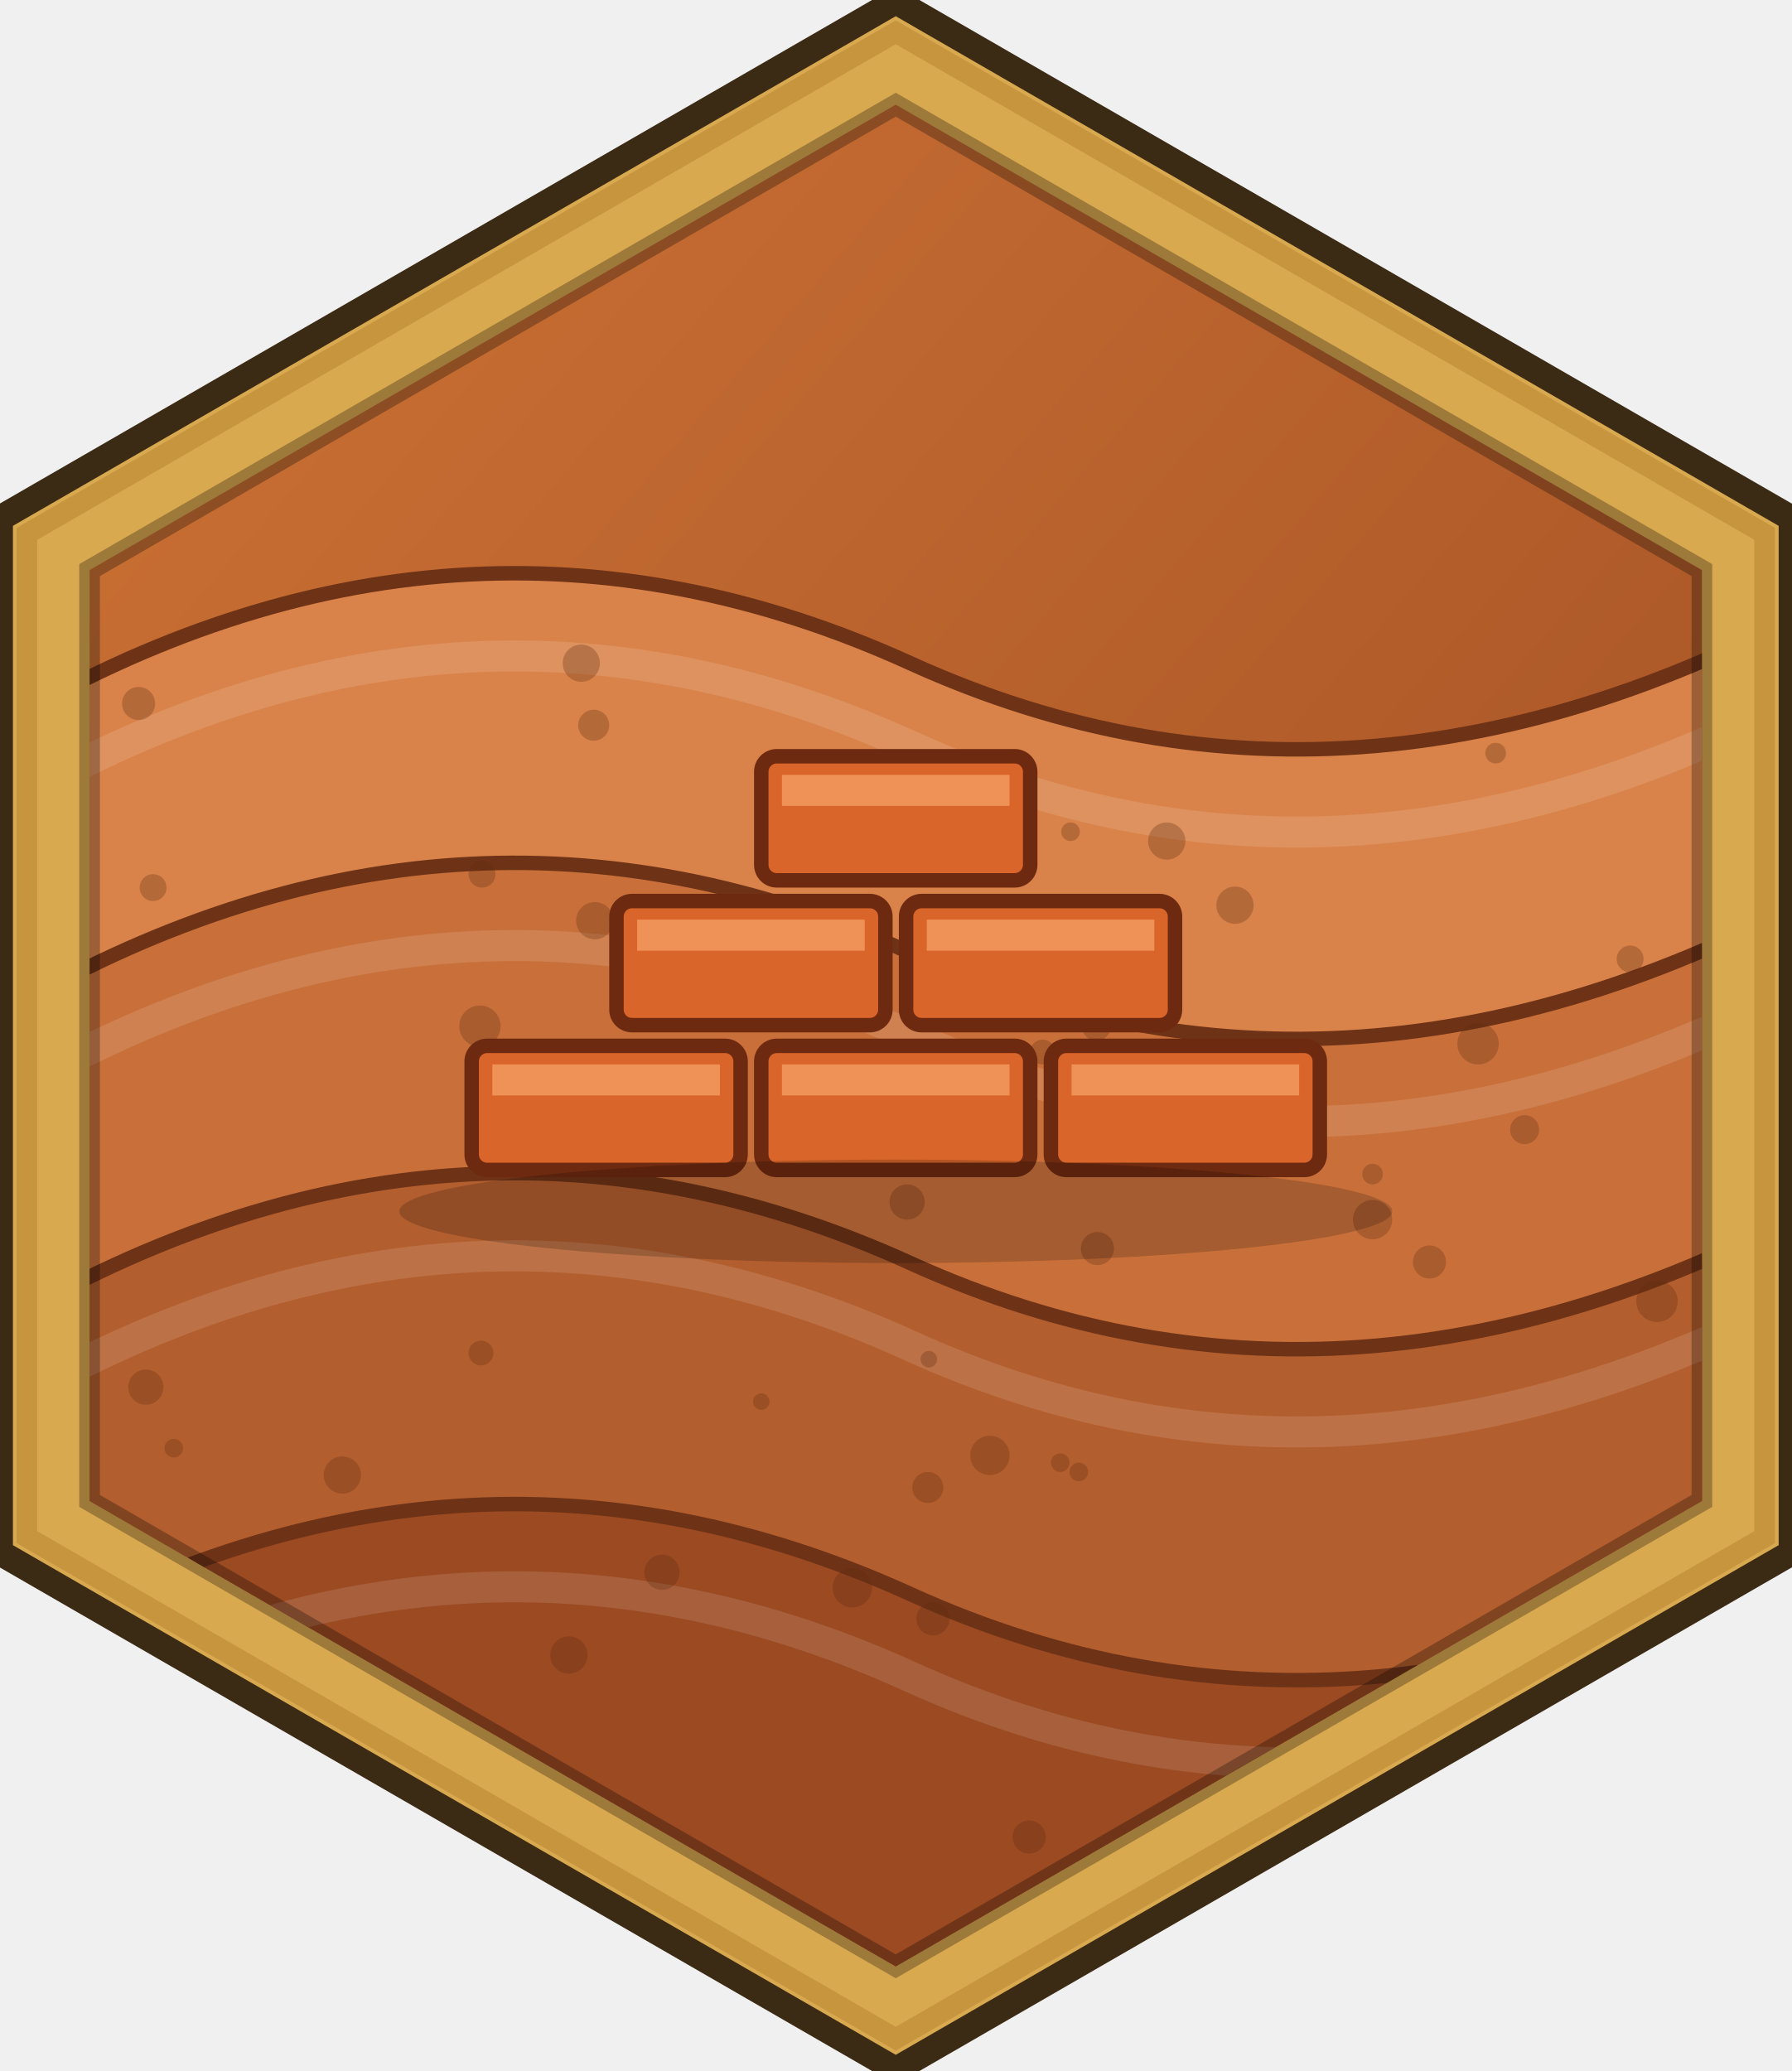
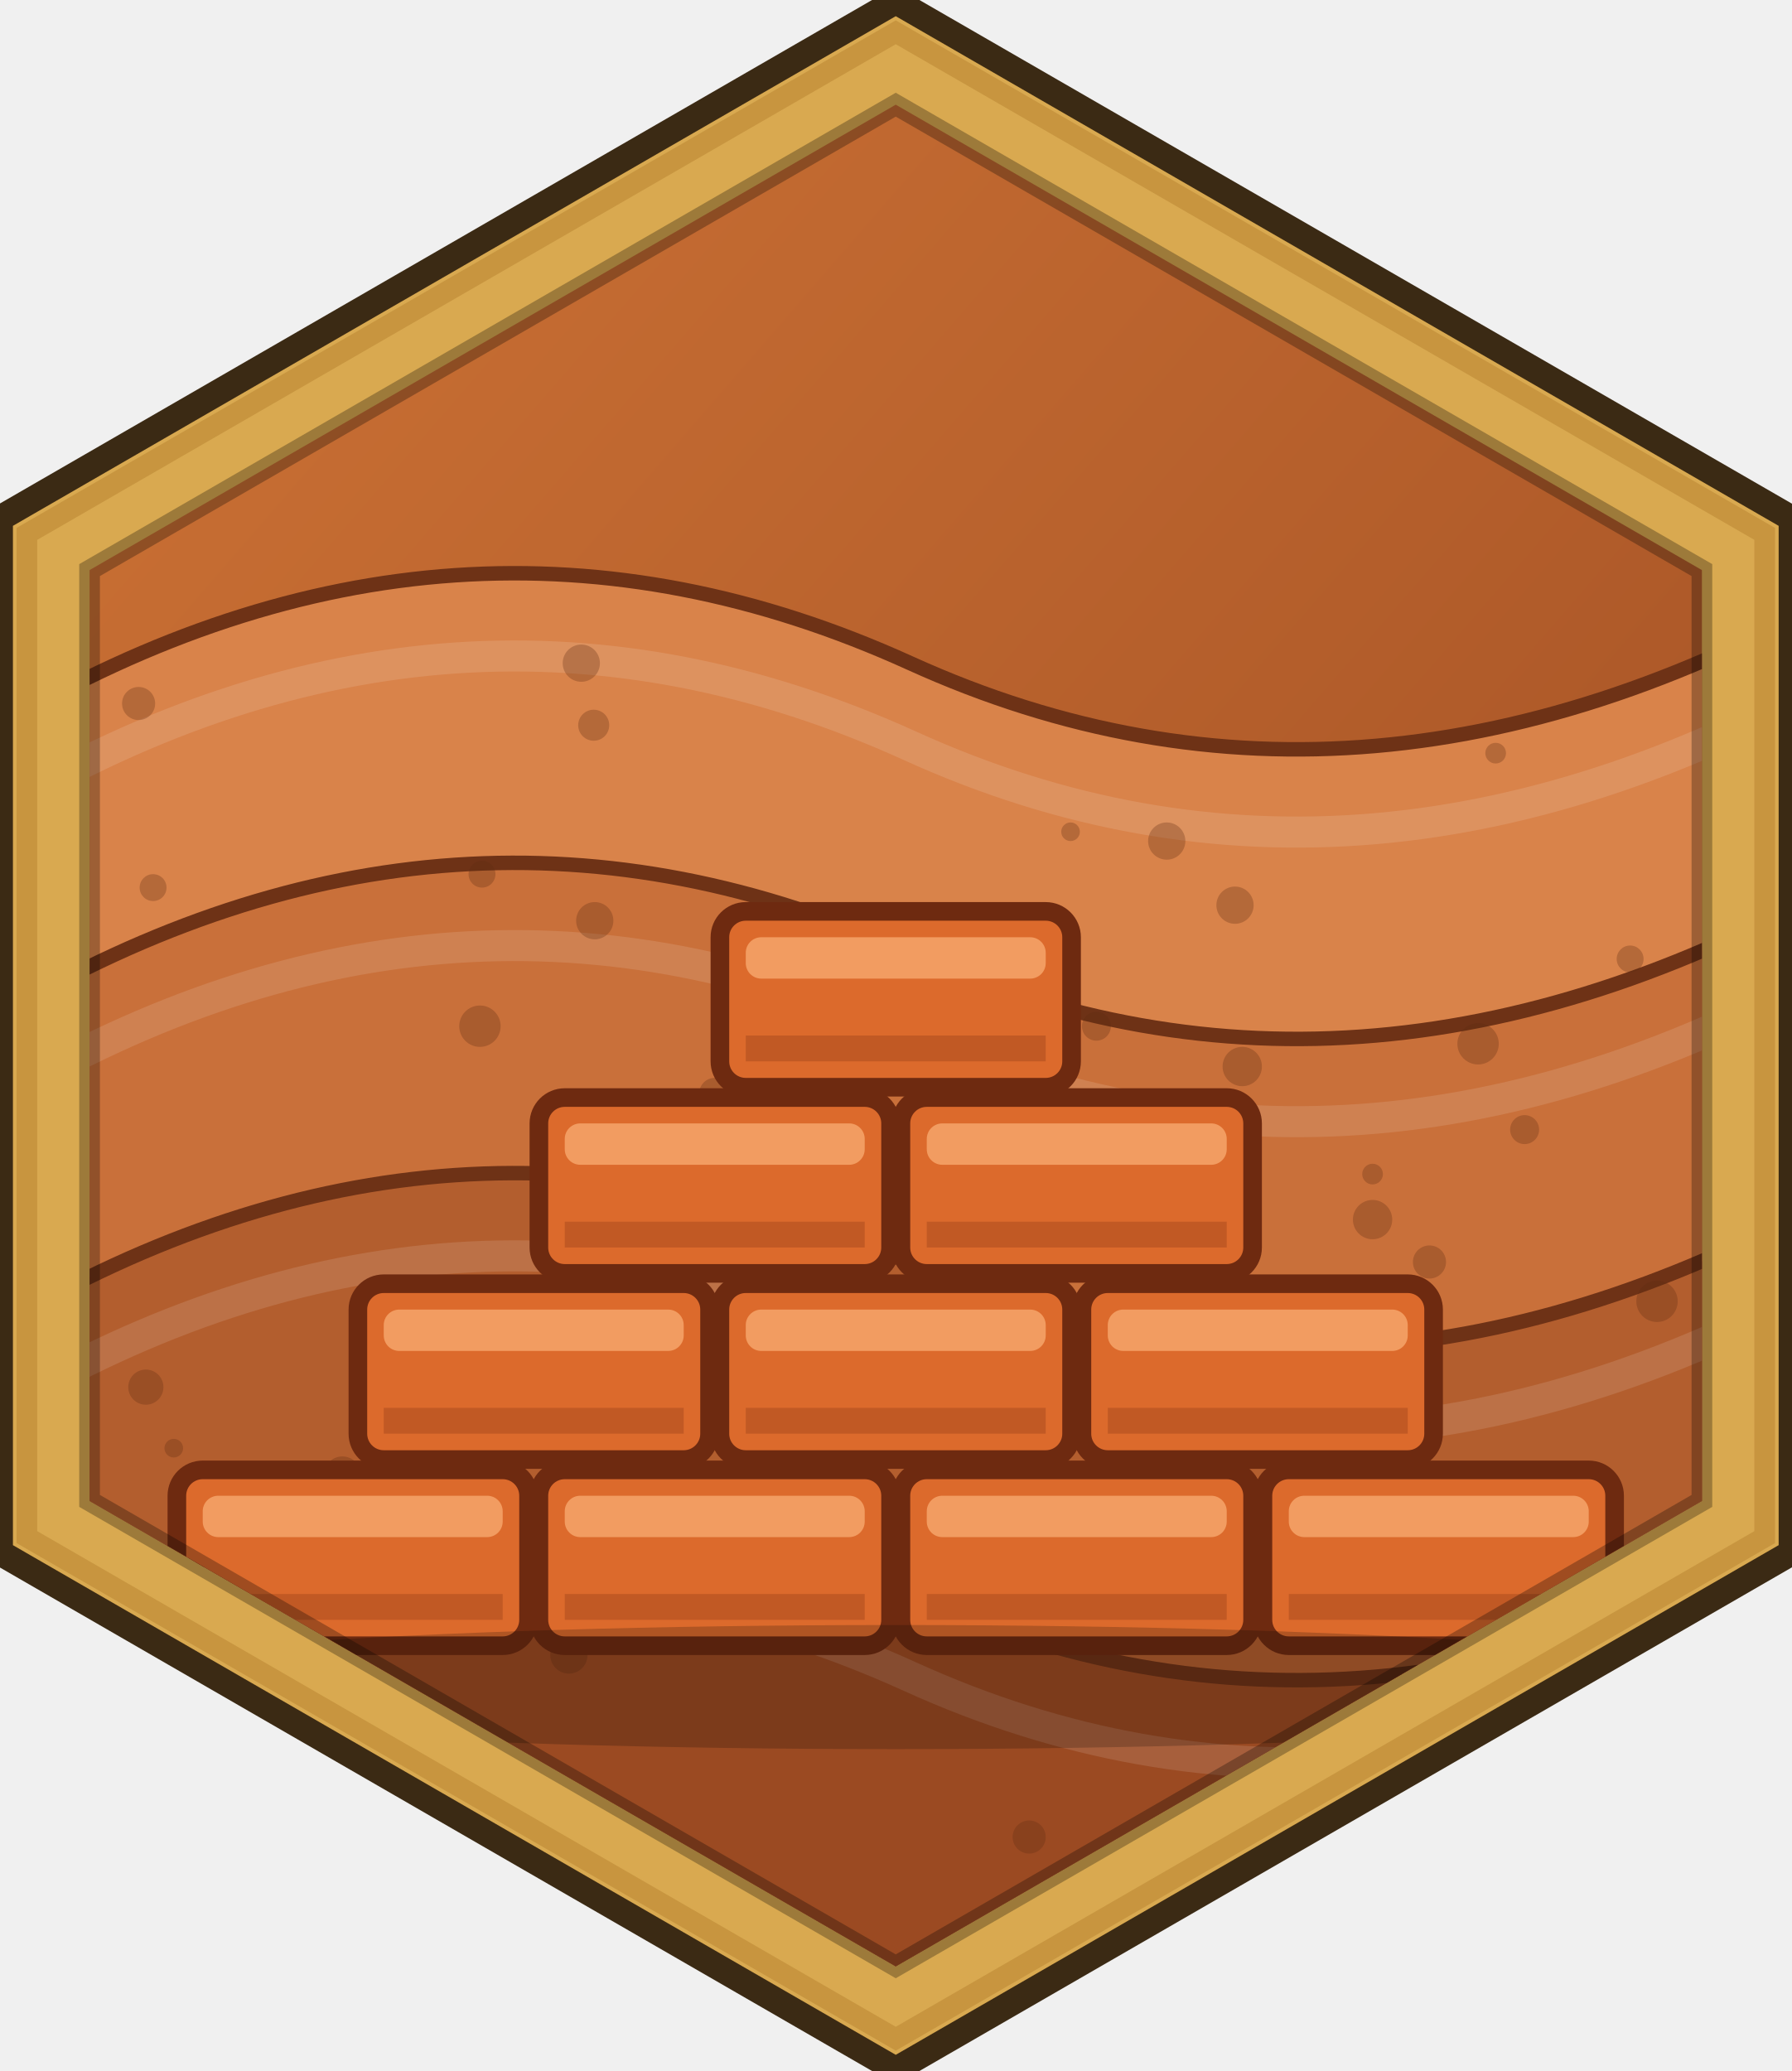
<svg xmlns="http://www.w3.org/2000/svg" viewBox="0 0 173.21 200.00" width="173" height="200">
  <defs>
    <linearGradient id="hills-g" x1="0" y1="0" x2="1" y2="1">
      <stop offset="0" stop-color="#cf7436" />
      <stop offset="1" stop-color="#9b4a21" />
    </linearGradient>
    <clipPath id="hills-c">
      <polygon points="86.60,10.00 164.54,55.00 164.54,145.00 86.60,190.00 8.66,145.00 8.66,55.00" />
    </clipPath>
  </defs>
  <polygon points="86.60,0.00 173.21,50.00 173.21,150.00 86.60,200.00 -0.00,150.00 0.00,50.00" fill="#d9a950" />
  <polygon points="86.60,3.00 170.61,51.50 170.61,148.50 86.60,197.00 2.60,148.50 2.60,51.50" fill="none" stroke="#b98532" stroke-width="2" opacity=".55" />
  <g clip-path="url(#hills-c)">
    <rect width="173.21" height="200.0" fill="url(#hills-g)" />
    <path d="M0,70 Q44,44 88,64 T180,56 L180,210 L0,210Z" fill="#d9834a" stroke="#6e3216" stroke-width="1.4" />
    <path d="M0,78 Q44,52 88,72 T180,64" fill="none" stroke="#fff" stroke-opacity=".12" stroke-width="3" />
    <path d="M0,98 Q44,72 88,92 T180,84 L180,210 L0,210Z" fill="#c9703a" stroke="#6e3216" stroke-width="1.4" />
    <path d="M0,106 Q44,80 88,100 T180,92" fill="none" stroke="#fff" stroke-opacity=".12" stroke-width="3" />
    <path d="M0,128 Q44,102 88,122 T180,114 L180,210 L0,210Z" fill="#b35e2e" stroke="#6e3216" stroke-width="1.4" />
    <path d="M0,136 Q44,110 88,130 T180,122" fill="none" stroke="#fff" stroke-opacity=".12" stroke-width="3" />
    <path d="M0,160 Q44,134 88,154 T180,146 L180,210 L0,210Z" fill="#9b4a22" stroke="#6e3216" stroke-width="1.4" />
    <path d="M0,168 Q44,142 88,162 T180,154" fill="none" stroke="#fff" stroke-opacity=".12" stroke-width="3" />
    <circle cx="46.5" cy="130.7" r="1.2" fill="#5e2a12" opacity=".3" />
    <circle cx="102.5" cy="141.3" r="0.9" fill="#5e2a12" opacity=".3" />
    <circle cx="12.0" cy="168.9" r="1.1" fill="#5e2a12" opacity=".3" />
    <circle cx="45.9" cy="189.4" r="1.4" fill="#5e2a12" opacity=".3" />
    <circle cx="138.2" cy="121.9" r="1.6" fill="#5e2a12" opacity=".3" />
    <circle cx="33.1" cy="142.5" r="1.8" fill="#5e2a12" opacity=".3" />
    <circle cx="90.2" cy="156.4" r="1.6" fill="#5e2a12" opacity=".3" />
    <circle cx="19.8" cy="158.6" r="1.5" fill="#5e2a12" opacity=".3" />
    <circle cx="56.2" cy="64.0" r="1.8" fill="#5e2a12" opacity=".3" />
    <circle cx="82.4" cy="153.4" r="1.9" fill="#5e2a12" opacity=".3" />
    <circle cx="119.4" cy="179.7" r="1.3" fill="#5e2a12" opacity=".3" />
    <circle cx="132.7" cy="117.8" r="1.9" fill="#5e2a12" opacity=".3" />
    <circle cx="144.6" cy="72.7" r="1.0" fill="#5e2a12" opacity=".3" />
    <circle cx="43.2" cy="185.5" r="1.3" fill="#5e2a12" opacity=".3" />
    <circle cx="106.0" cy="99.1" r="1.4" fill="#5e2a12" opacity=".3" />
    <circle cx="69.1" cy="105.6" r="1.5" fill="#5e2a12" opacity=".3" />
    <circle cx="99.5" cy="177.5" r="1.6" fill="#5e2a12" opacity=".3" />
    <circle cx="152.3" cy="171.3" r="2.0" fill="#5e2a12" opacity=".3" />
    <circle cx="112.8" cy="81.2" r="1.8" fill="#5e2a12" opacity=".3" />
    <circle cx="157.8" cy="177.6" r="1.5" fill="#5e2a12" opacity=".3" />
    <circle cx="119.4" cy="87.4" r="1.8" fill="#5e2a12" opacity=".3" />
    <circle cx="97.9" cy="97.0" r="0.9" fill="#5e2a12" opacity=".3" />
    <circle cx="140.8" cy="188.7" r="0.9" fill="#5e2a12" opacity=".3" />
    <circle cx="132.7" cy="113.4" r="1.0" fill="#5e2a12" opacity=".3" />
    <circle cx="55.0" cy="159.9" r="1.8" fill="#5e2a12" opacity=".3" />
    <circle cx="16.8" cy="139.9" r="0.9" fill="#5e2a12" opacity=".3" />
    <circle cx="120.1" cy="103.0" r="1.9" fill="#5e2a12" opacity=".3" />
    <circle cx="160.2" cy="125.7" r="2.0" fill="#5e2a12" opacity=".3" />
    <circle cx="57.4" cy="70.0" r="1.5" fill="#5e2a12" opacity=".3" />
    <circle cx="14.8" cy="85.7" r="1.3" fill="#5e2a12" opacity=".3" />
    <circle cx="103.5" cy="80.3" r="0.9" fill="#5e2a12" opacity=".3" />
    <circle cx="142.9" cy="100.8" r="2.0" fill="#5e2a12" opacity=".3" />
    <circle cx="147.4" cy="109.1" r="1.4" fill="#5e2a12" opacity=".3" />
    <circle cx="89.7" cy="143.7" r="1.5" fill="#5e2a12" opacity=".3" />
    <circle cx="95.7" cy="140.6" r="1.9" fill="#5e2a12" opacity=".3" />
    <circle cx="87.7" cy="116.1" r="1.7" fill="#5e2a12" opacity=".3" />
    <circle cx="46.4" cy="99.1" r="2.0" fill="#5e2a12" opacity=".3" />
    <circle cx="89.8" cy="131.3" r="0.8" fill="#5e2a12" opacity=".3" />
    <circle cx="73.6" cy="135.4" r="0.8" fill="#5e2a12" opacity=".3" />
    <circle cx="104.3" cy="142.2" r="0.9" fill="#5e2a12" opacity=".3" />
    <circle cx="106.1" cy="120.6" r="1.6" fill="#5e2a12" opacity=".3" />
    <circle cx="64.0" cy="151.9" r="1.7" fill="#5e2a12" opacity=".3" />
    <circle cx="13.4" cy="67.9" r="1.6" fill="#5e2a12" opacity=".3" />
    <circle cx="157.6" cy="92.6" r="1.3" fill="#5e2a12" opacity=".3" />
    <circle cx="100.8" cy="101.6" r="1.2" fill="#5e2a12" opacity=".3" />
    <circle cx="57.9" cy="108.0" r="1.5" fill="#5e2a12" opacity=".3" />
    <circle cx="56.0" cy="109.0" r="1.7" fill="#5e2a12" opacity=".3" />
    <circle cx="14.1" cy="134.0" r="1.7" fill="#5e2a12" opacity=".3" />
    <circle cx="57.5" cy="88.9" r="1.8" fill="#5e2a12" opacity=".3" />
    <circle cx="46.6" cy="84.4" r="1.3" fill="#5e2a12" opacity=".3" />
-     <rect x="45.6" y="101" width="26" height="12" rx="1.5" fill="#d9652a" stroke="#6e2a10" stroke-width="1.4" />
-     <rect x="47.6" y="102.8" width="22" height="3" fill="#f39a60" opacity=".85" />
-     <rect x="73.6" y="101" width="26" height="12" rx="1.5" fill="#d9652a" stroke="#6e2a10" stroke-width="1.4" />
-     <rect x="75.6" y="102.8" width="22" height="3" fill="#f39a60" opacity=".85" />
-     <rect x="101.6" y="101" width="26" height="12" rx="1.5" fill="#d9652a" stroke="#6e2a10" stroke-width="1.4" />
-     <rect x="103.6" y="102.8" width="22" height="3" fill="#f39a60" opacity=".85" />
-     <rect x="59.6" y="87" width="26" height="12" rx="1.5" fill="#d9652a" stroke="#6e2a10" stroke-width="1.4" />
-     <rect x="61.6" y="88.8" width="22" height="3" fill="#f39a60" opacity=".85" />
-     <rect x="87.6" y="87" width="26" height="12" rx="1.5" fill="#d9652a" stroke="#6e2a10" stroke-width="1.4" />
-     <rect x="89.6" y="88.8" width="22" height="3" fill="#f39a60" opacity=".85" />
-     <rect x="73.6" y="73" width="26" height="12" rx="1.5" fill="#d9652a" stroke="#6e2a10" stroke-width="1.4" />
-     <rect x="75.6" y="74.8" width="22" height="3" fill="#f39a60" opacity=".85" />
-     <ellipse cx="86.603" cy="117" rx="48" ry="5" fill="#000" opacity=".18" />
+     <rect x="17.1" y="142" width="34" height="17" rx="2.5" fill="#dc6a2c" stroke="#6e2a10" stroke-width="1.8" />
+     <rect x="19.6" y="144.5" width="29" height="4" rx="1.5" fill="#f6a56a" opacity=".85" />
+     <rect x="19.6" y="154" width="29" height="2.5" fill="#8f3a15" opacity=".35" />
+     <rect x="52.1" y="142" width="34" height="17" rx="2.5" fill="#dc6a2c" stroke="#6e2a10" stroke-width="1.8" />
+     <rect x="54.6" y="144.5" width="29" height="4" rx="1.5" fill="#f6a56a" opacity=".85" />
+     <rect x="54.6" y="154" width="29" height="2.5" fill="#8f3a15" opacity=".35" />
+     <rect x="87.1" y="142" width="34" height="17" rx="2.5" fill="#dc6a2c" stroke="#6e2a10" stroke-width="1.8" />
+     <rect x="89.6" y="144.5" width="29" height="4" rx="1.5" fill="#f6a56a" opacity=".85" />
+     <rect x="89.6" y="154" width="29" height="2.5" fill="#8f3a15" opacity=".35" />
+     <rect x="122.1" y="142" width="34" height="17" rx="2.5" fill="#dc6a2c" stroke="#6e2a10" stroke-width="1.8" />
+     <rect x="124.6" y="144.5" width="29" height="4" rx="1.5" fill="#f6a56a" opacity=".85" />
+     <rect x="124.6" y="154" width="29" height="2.5" fill="#8f3a15" opacity=".35" />
+     <rect x="34.6" y="124" width="34" height="17" rx="2.5" fill="#dc6a2c" stroke="#6e2a10" stroke-width="1.8" />
+     <rect x="37.1" y="126.5" width="29" height="4" rx="1.5" fill="#f6a56a" opacity=".85" />
+     <rect x="37.1" y="136" width="29" height="2.5" fill="#8f3a15" opacity=".35" />
+     <rect x="69.6" y="124" width="34" height="17" rx="2.5" fill="#dc6a2c" stroke="#6e2a10" stroke-width="1.8" />
+     <rect x="72.1" y="126.5" width="29" height="4" rx="1.5" fill="#f6a56a" opacity=".85" />
+     <rect x="72.1" y="136" width="29" height="2.5" fill="#8f3a15" opacity=".35" />
+     <rect x="104.6" y="124" width="34" height="17" rx="2.5" fill="#dc6a2c" stroke="#6e2a10" stroke-width="1.8" />
+     <rect x="107.1" y="126.5" width="29" height="4" rx="1.5" fill="#f6a56a" opacity=".85" />
+     <rect x="107.1" y="136" width="29" height="2.5" fill="#8f3a15" opacity=".35" />
+     <rect x="52.1" y="106" width="34" height="17" rx="2.5" fill="#dc6a2c" stroke="#6e2a10" stroke-width="1.8" />
+     <rect x="54.6" y="108.5" width="29" height="4" rx="1.5" fill="#f6a56a" opacity=".85" />
+     <rect x="54.6" y="118" width="29" height="2.5" fill="#8f3a15" opacity=".35" />
+     <rect x="87.1" y="106" width="34" height="17" rx="2.5" fill="#dc6a2c" stroke="#6e2a10" stroke-width="1.8" />
+     <rect x="89.6" y="108.5" width="29" height="4" rx="1.5" fill="#f6a56a" opacity=".85" />
+     <rect x="89.6" y="118" width="29" height="2.5" fill="#8f3a15" opacity=".35" />
+     <rect x="69.6" y="88" width="34" height="17" rx="2.5" fill="#dc6a2c" stroke="#6e2a10" stroke-width="1.8" />
+     <rect x="72.1" y="90.5" width="29" height="4" rx="1.5" fill="#f6a56a" opacity=".85" />
+     <rect x="72.1" y="100" width="29" height="2.5" fill="#8f3a15" opacity=".35" />
+     <ellipse cx="86.603" cy="163" rx="84" ry="6" fill="#000" opacity=".2" />
  </g>
  <polygon points="86.60,10.00 164.54,55.00 164.54,145.00 86.60,190.00 8.66,145.00 8.66,55.00" fill="none" stroke="#000" stroke-opacity=".28" stroke-width="2" />
  <polygon points="86.60,0.00 173.21,50.00 173.21,150.00 86.60,200.00 -0.00,150.00 0.00,50.00" fill="none" stroke="#3b2a14" stroke-width="2.5" stroke-linejoin="round" />
</svg>
